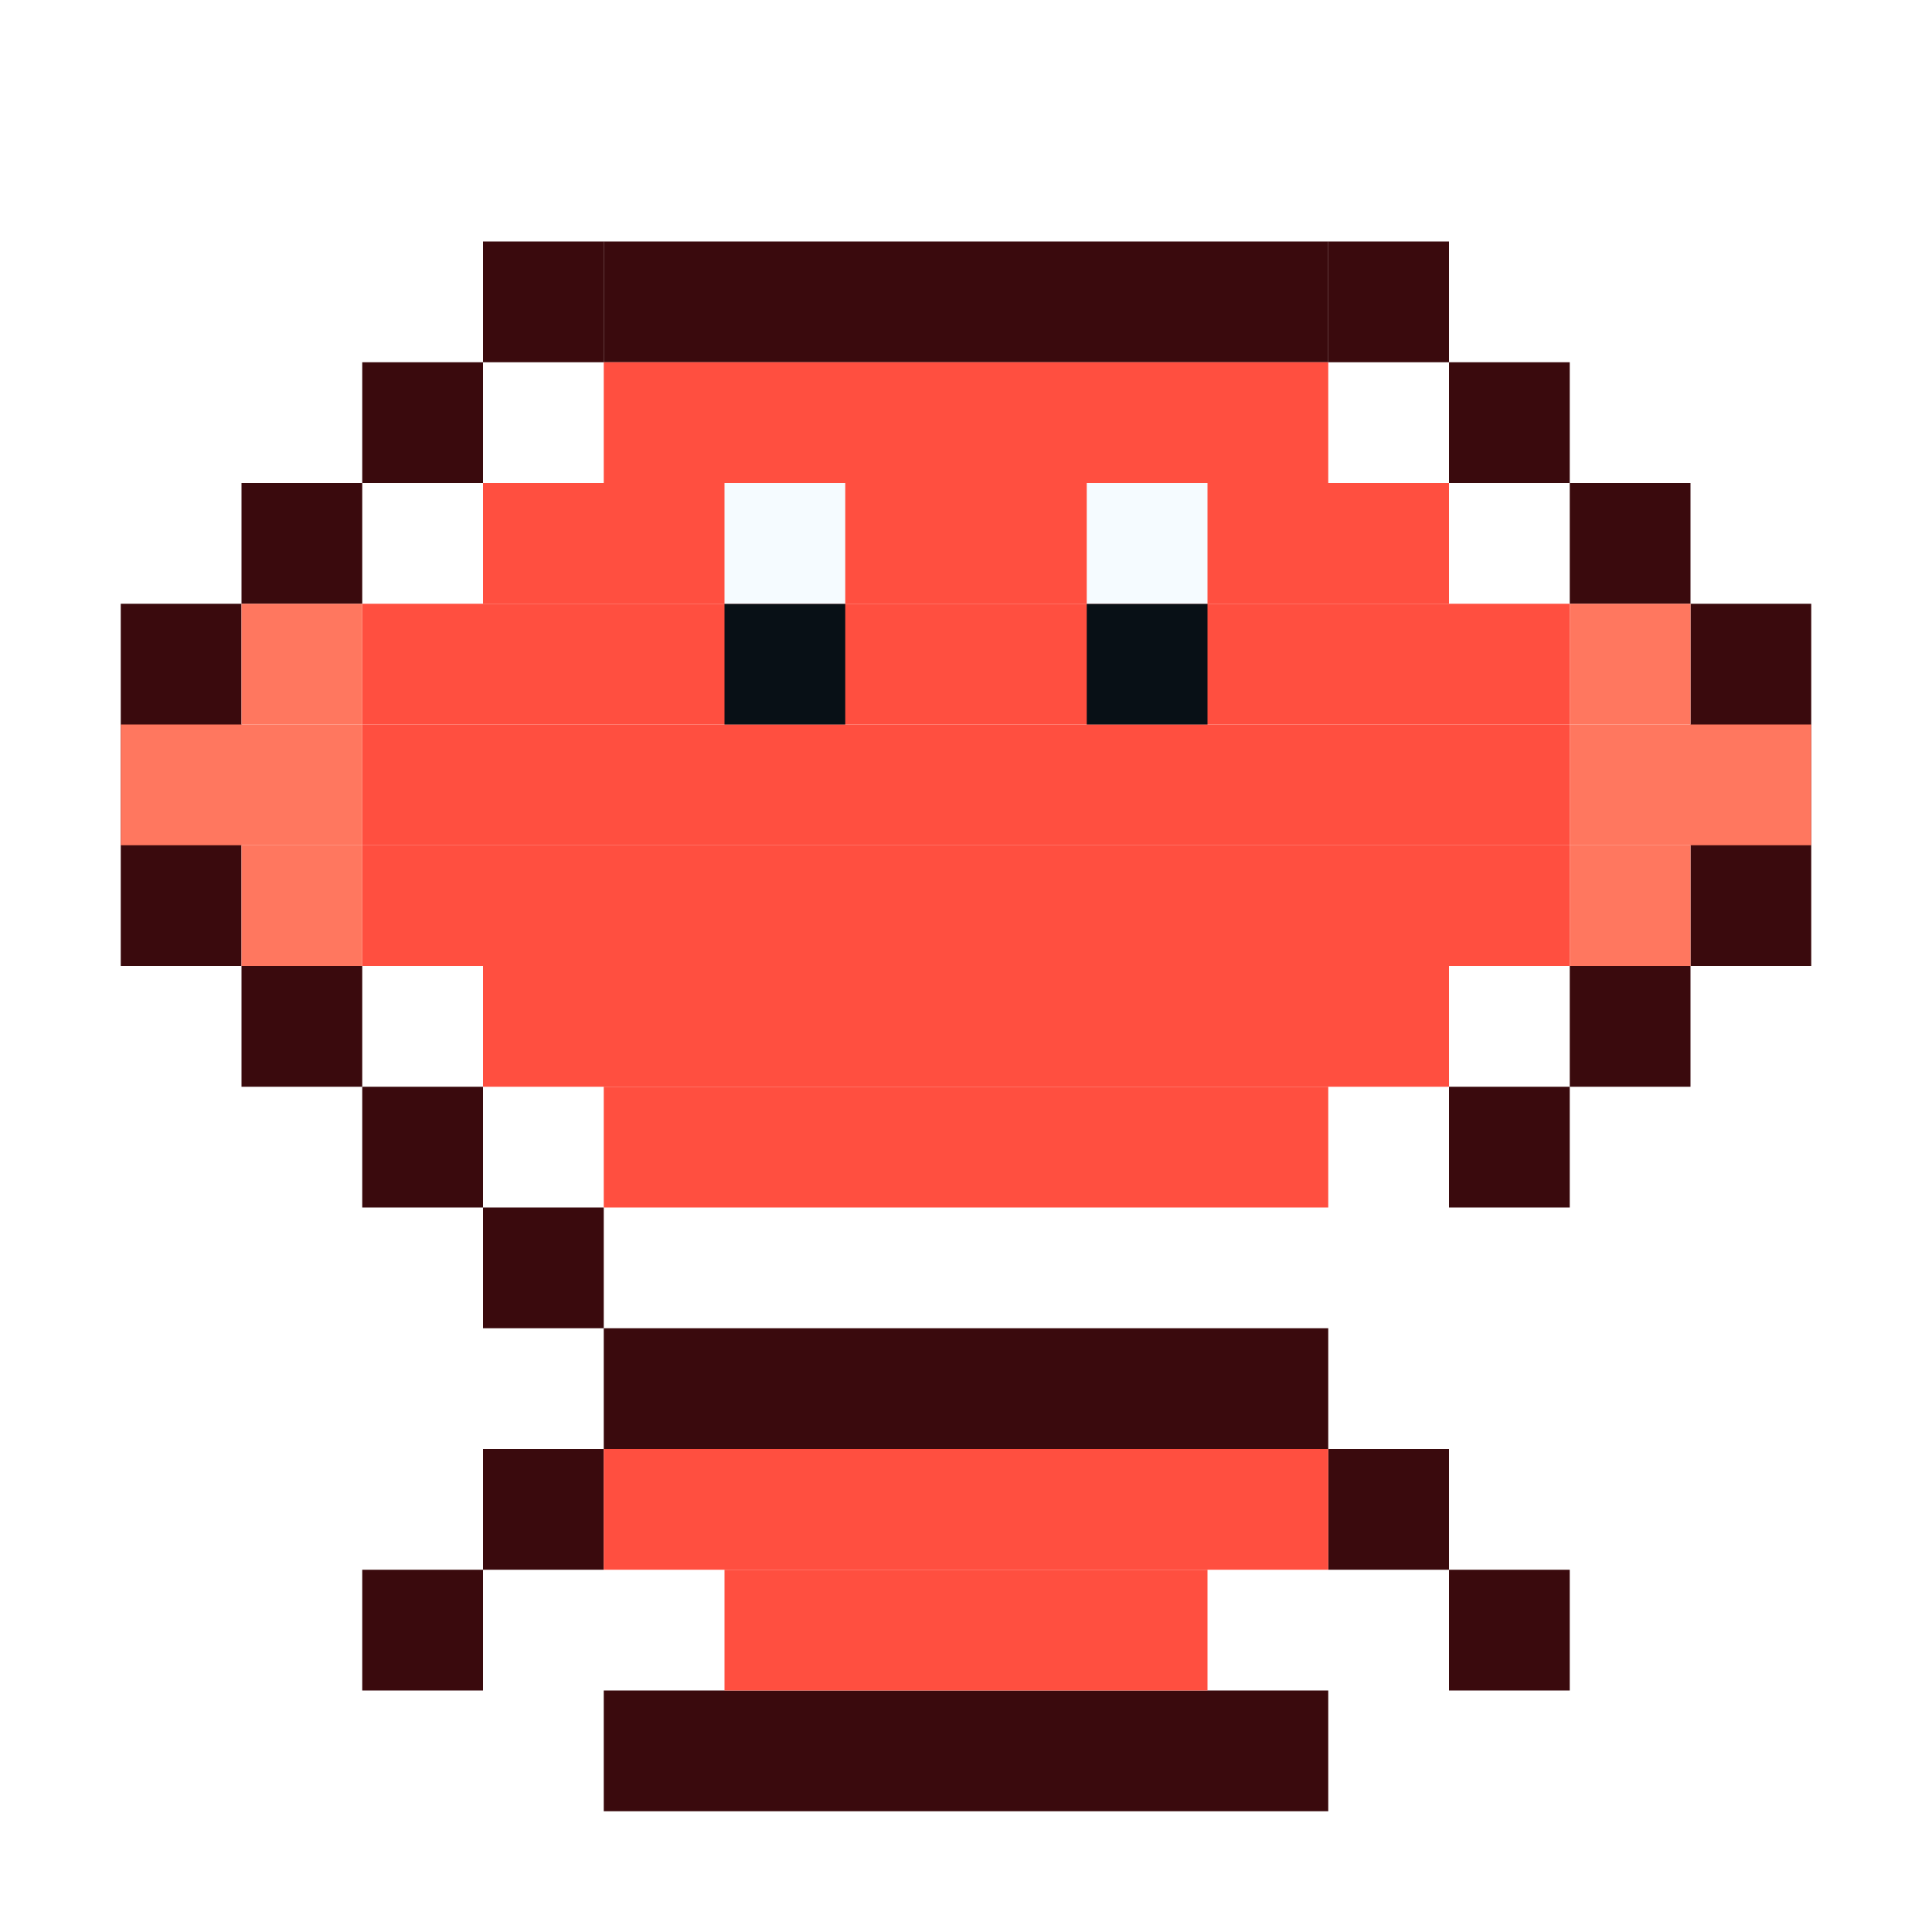
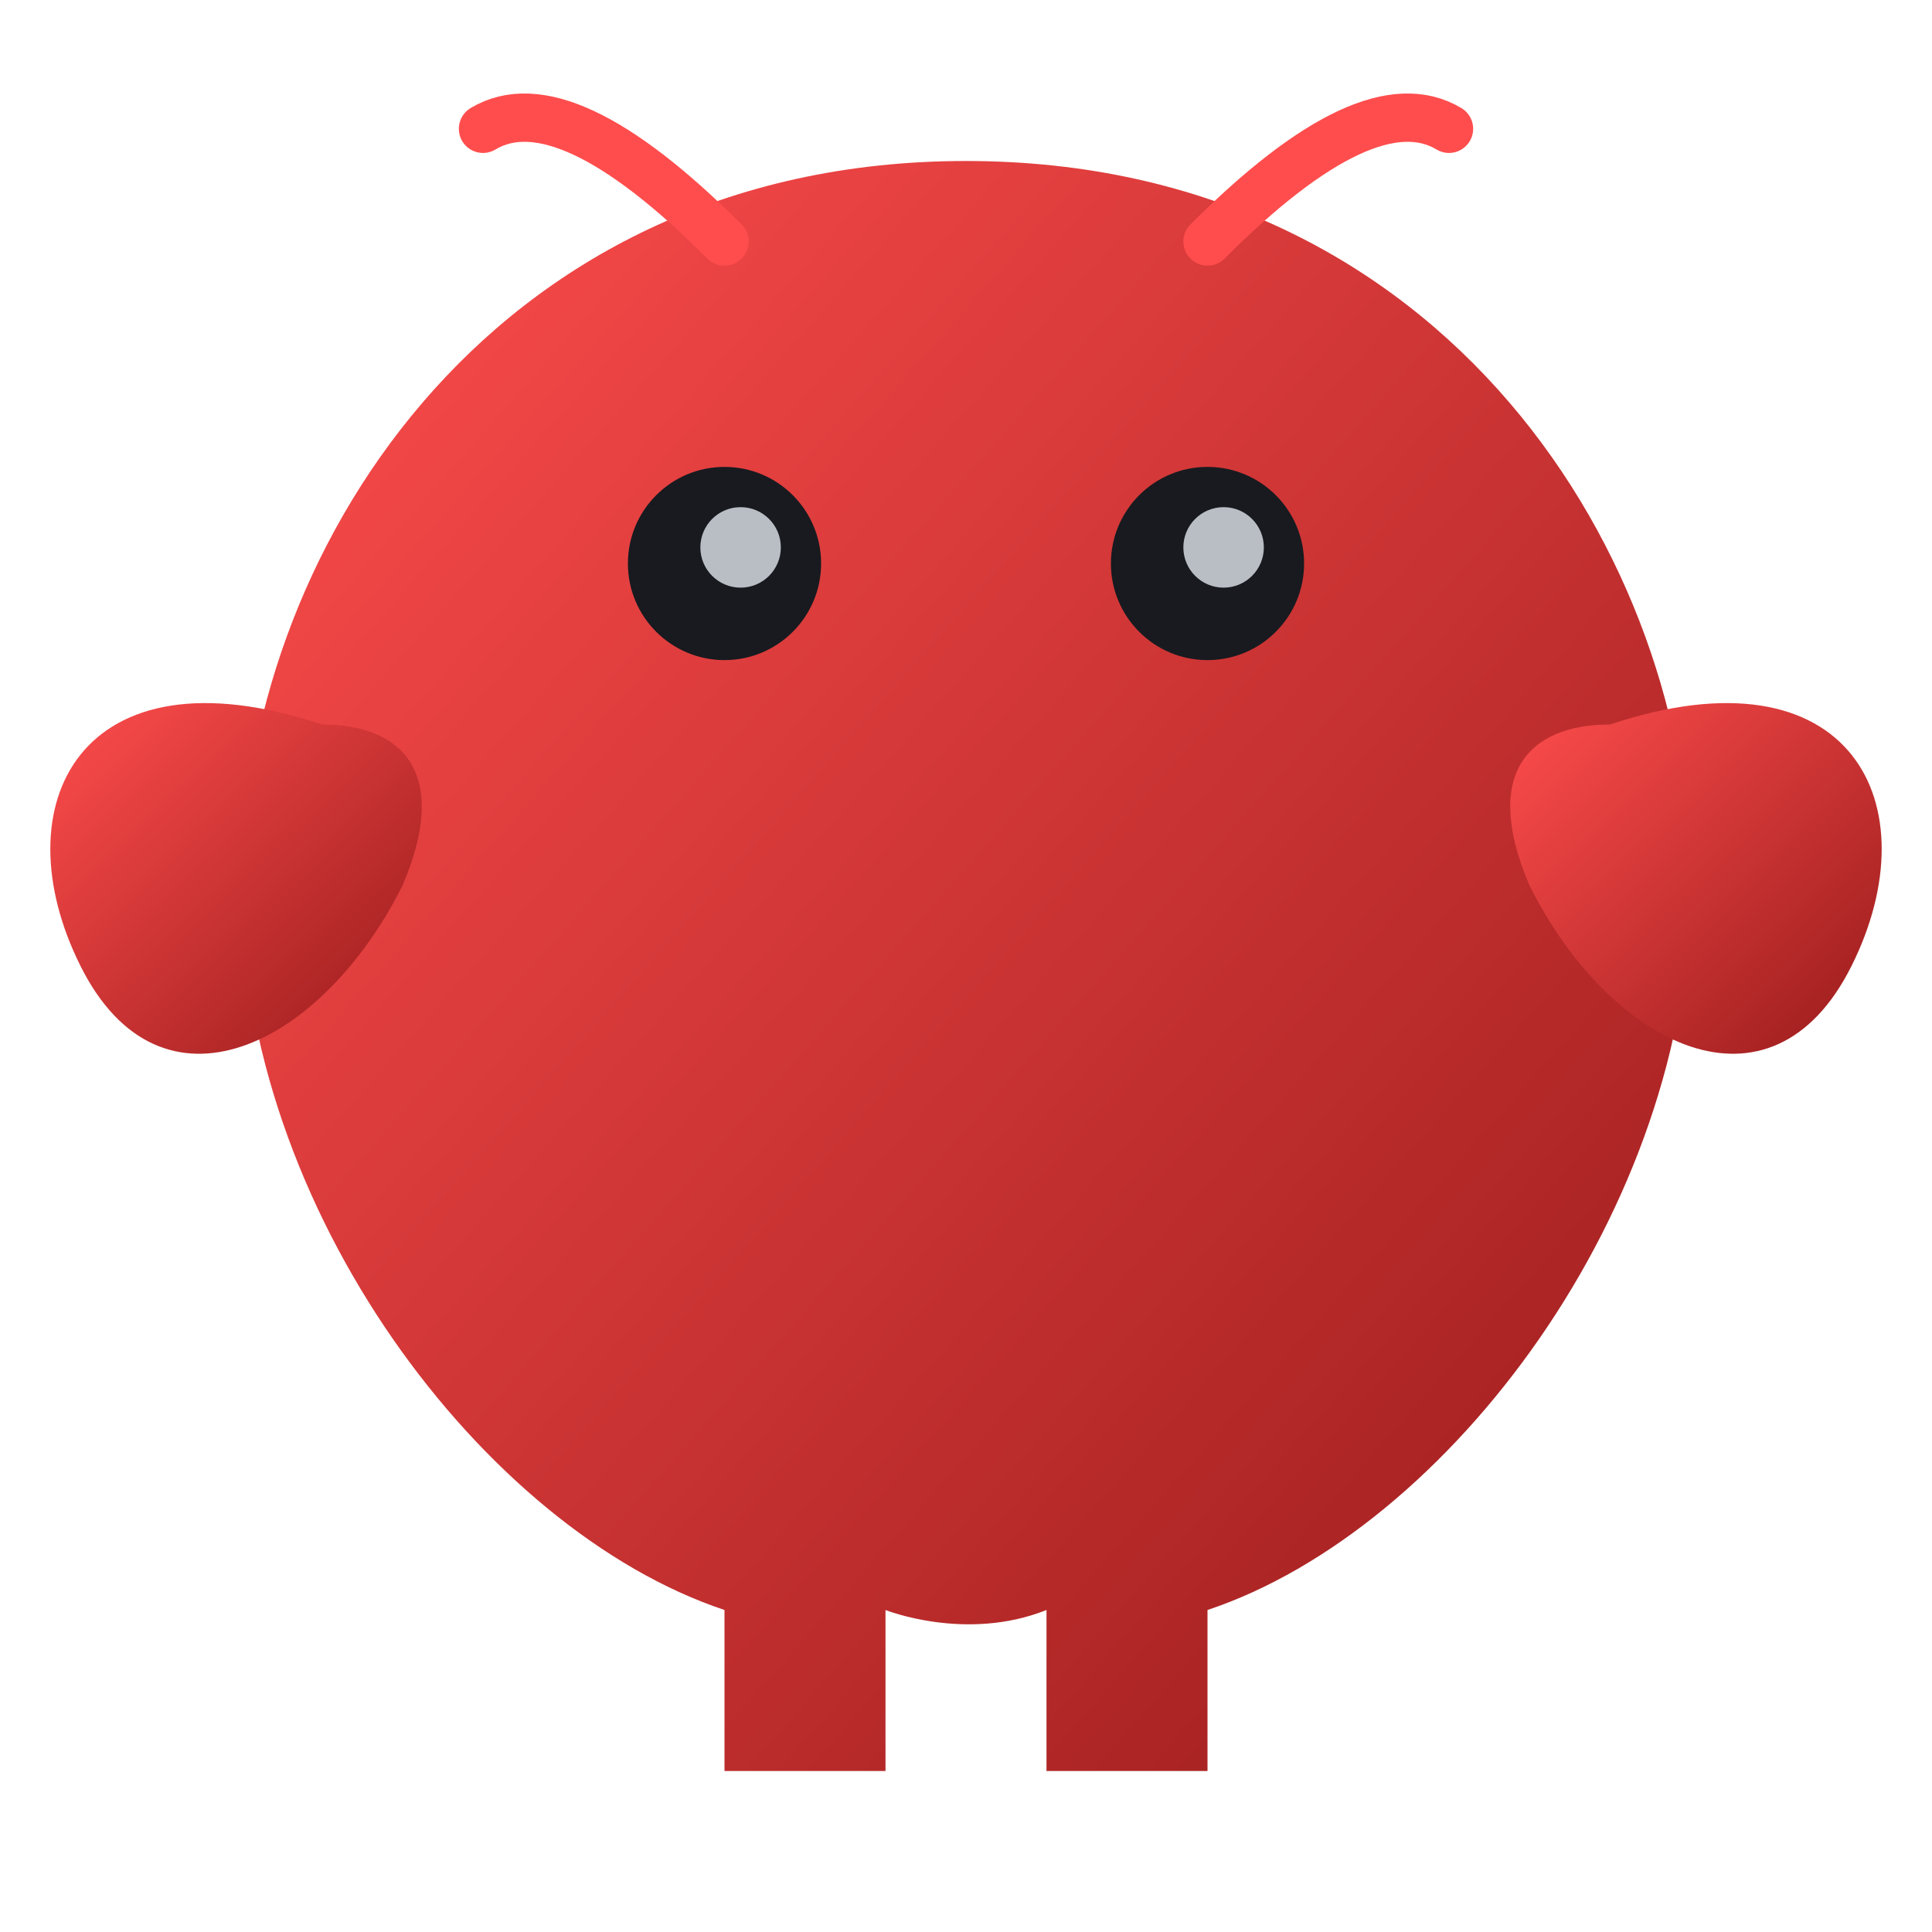
- <svg xmlns="http://www.w3.org/2000/svg" width="64" height="64" viewBox="0 0 16 16" aria-label="Pixel lobster">
-   <rect width="16" height="16" fill="none" />
-   <g fill="#3a0a0d">
-     <rect x="1" y="5" width="1" height="3" />
-     <rect x="2" y="4" width="1" height="1" />
-     <rect x="2" y="8" width="1" height="1" />
-     <rect x="3" y="3" width="1" height="1" />
-     <rect x="3" y="9" width="1" height="1" />
-     <rect x="4" y="2" width="1" height="1" />
-     <rect x="4" y="10" width="1" height="1" />
-     <rect x="5" y="2" width="6" height="1" />
-     <rect x="11" y="2" width="1" height="1" />
-     <rect x="12" y="3" width="1" height="1" />
-     <rect x="12" y="9" width="1" height="1" />
-     <rect x="13" y="4" width="1" height="1" />
-     <rect x="13" y="8" width="1" height="1" />
-     <rect x="14" y="5" width="1" height="3" />
-     <rect x="5" y="11" width="6" height="1" />
-     <rect x="4" y="12" width="1" height="1" />
-     <rect x="11" y="12" width="1" height="1" />
-     <rect x="3" y="13" width="1" height="1" />
-     <rect x="12" y="13" width="1" height="1" />
-     <rect x="5" y="14" width="6" height="1" />
-   </g>
-   <g fill="#ff4f40">
-     <rect x="5" y="3" width="6" height="1" />
-     <rect x="4" y="4" width="8" height="1" />
-     <rect x="3" y="5" width="10" height="1" />
-     <rect x="3" y="6" width="10" height="1" />
-     <rect x="3" y="7" width="10" height="1" />
-     <rect x="4" y="8" width="8" height="1" />
-     <rect x="5" y="9" width="6" height="1" />
-     <rect x="5" y="12" width="6" height="1" />
-     <rect x="6" y="13" width="4" height="1" />
-   </g>
-   <g fill="#ff775f">
-     <rect x="1" y="6" width="2" height="1" />
-     <rect x="2" y="5" width="1" height="1" />
-     <rect x="2" y="7" width="1" height="1" />
-     <rect x="13" y="6" width="2" height="1" />
-     <rect x="13" y="5" width="1" height="1" />
-     <rect x="13" y="7" width="1" height="1" />
-   </g>
-   <g fill="#081016">
-     <rect x="6" y="5" width="1" height="1" />
-     <rect x="9" y="5" width="1" height="1" />
-   </g>
-   <g fill="#f5fbff">
-     <rect x="6" y="4" width="1" height="1" />
-     <rect x="9" y="4" width="1" height="1" />
-   </g>
+ <svg xmlns="http://www.w3.org/2000/svg" width="120" height="120" viewBox="0 0 120 120" fill="none" role="img" aria-labelledby="title desc">
+   <defs>
+     <linearGradient id="lobster-gradient" x1="0%" y1="0%" x2="100%" y2="100%">
+       <stop offset="0%" stop-color="#ff4d4d" />
+       <stop offset="100%" stop-color="#991b1b" />
+     </linearGradient>
+   </defs>
+   <path d="M60 10 C30 10 15 35 15 55 C15 75 30 95 45 100 L45 110 L55 110 L55 100 C55 100 60 102 65 100 L65 110 L75 110 L75 100 C90 95 105 75 105 55 C105 35 90 10 60 10Z" fill="url(#lobster-gradient)" />
+   <path d="M20 45 C5 40 0 50 5 60 C10 70 20 65 25 55 C28 48 25 45 20 45Z" fill="url(#lobster-gradient)" />
+   <path d="M100 45 C115 40 120 50 115 60 C110 70 100 65 95 55 C92 48 95 45 100 45Z" fill="url(#lobster-gradient)" />
+   <path d="M45 15 Q35 5 30 8" stroke="#ff4d4d" stroke-width="3" stroke-linecap="round" />
+   <path d="M75 15 Q85 5 90 8" stroke="#ff4d4d" stroke-width="3" stroke-linecap="round" />
+   <circle cx="45" cy="35" r="6" fill="#181A1F" />
+   <circle cx="75" cy="35" r="6" fill="#181A1F" />
+   <circle cx="46" cy="34" r="2.5" fill="#DDE2E9" opacity="0.82" />
+   <circle cx="76" cy="34" r="2.5" fill="#DDE2E9" opacity="0.82" />
</svg>
